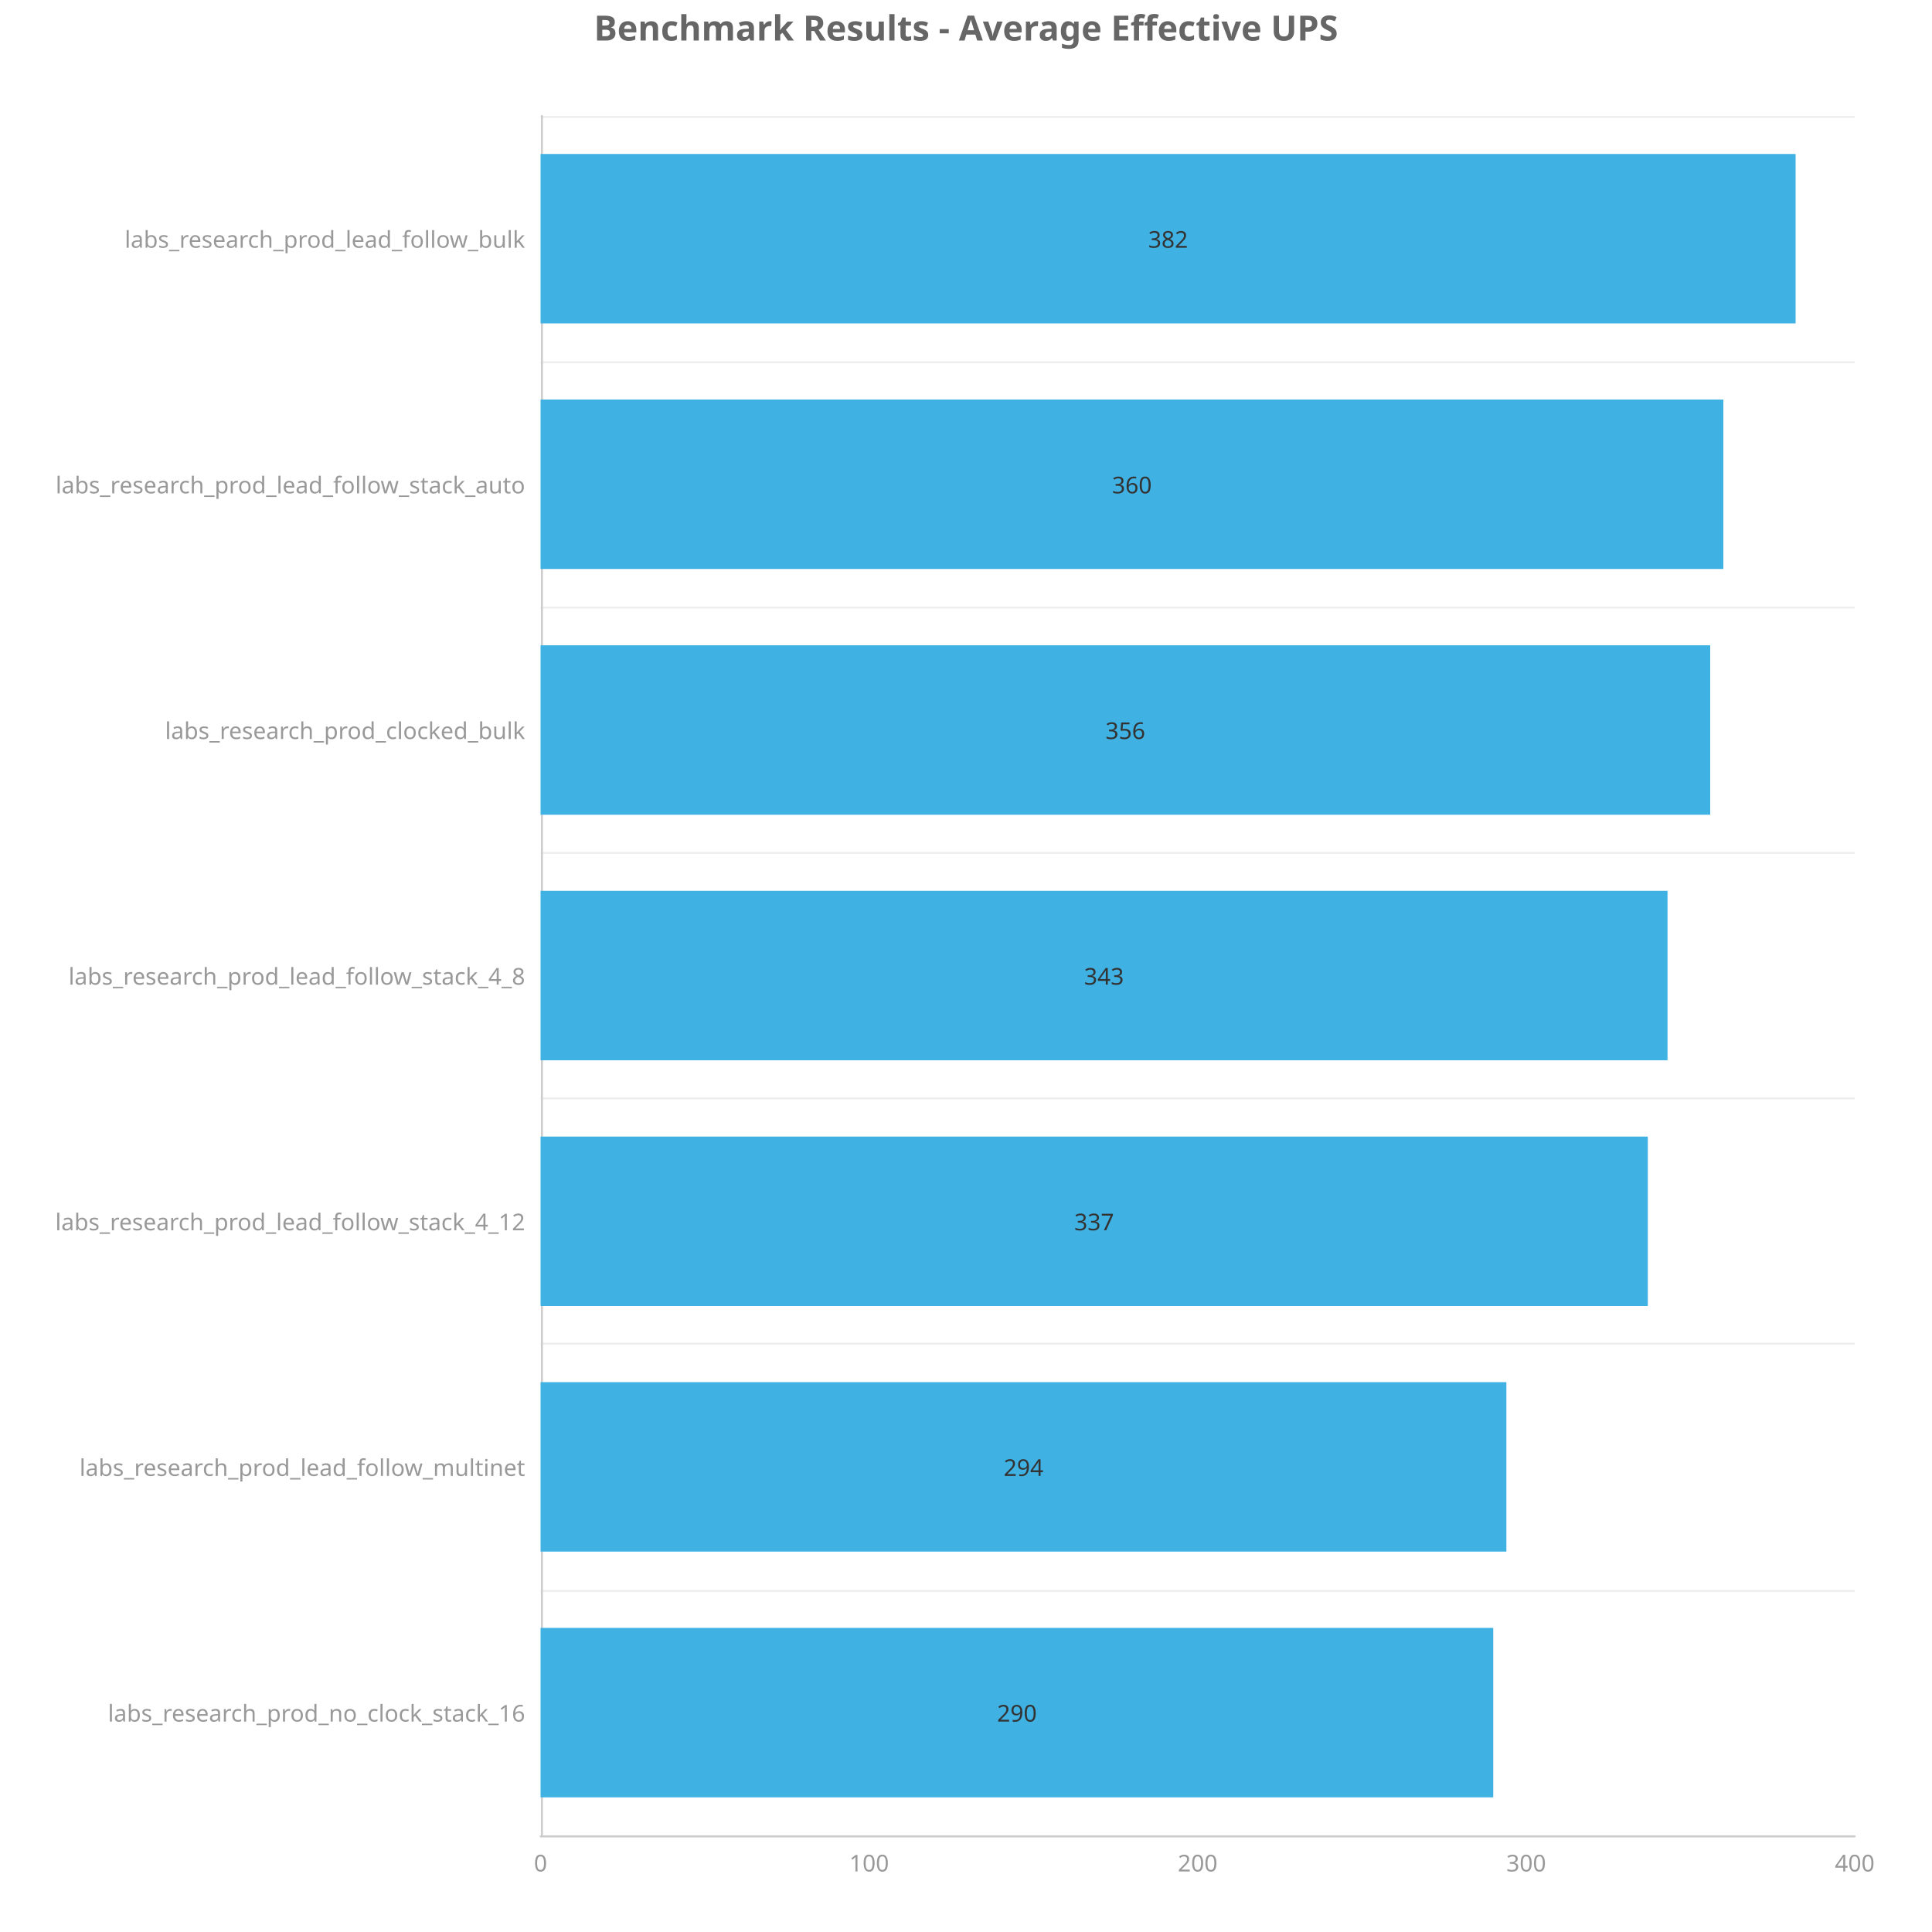
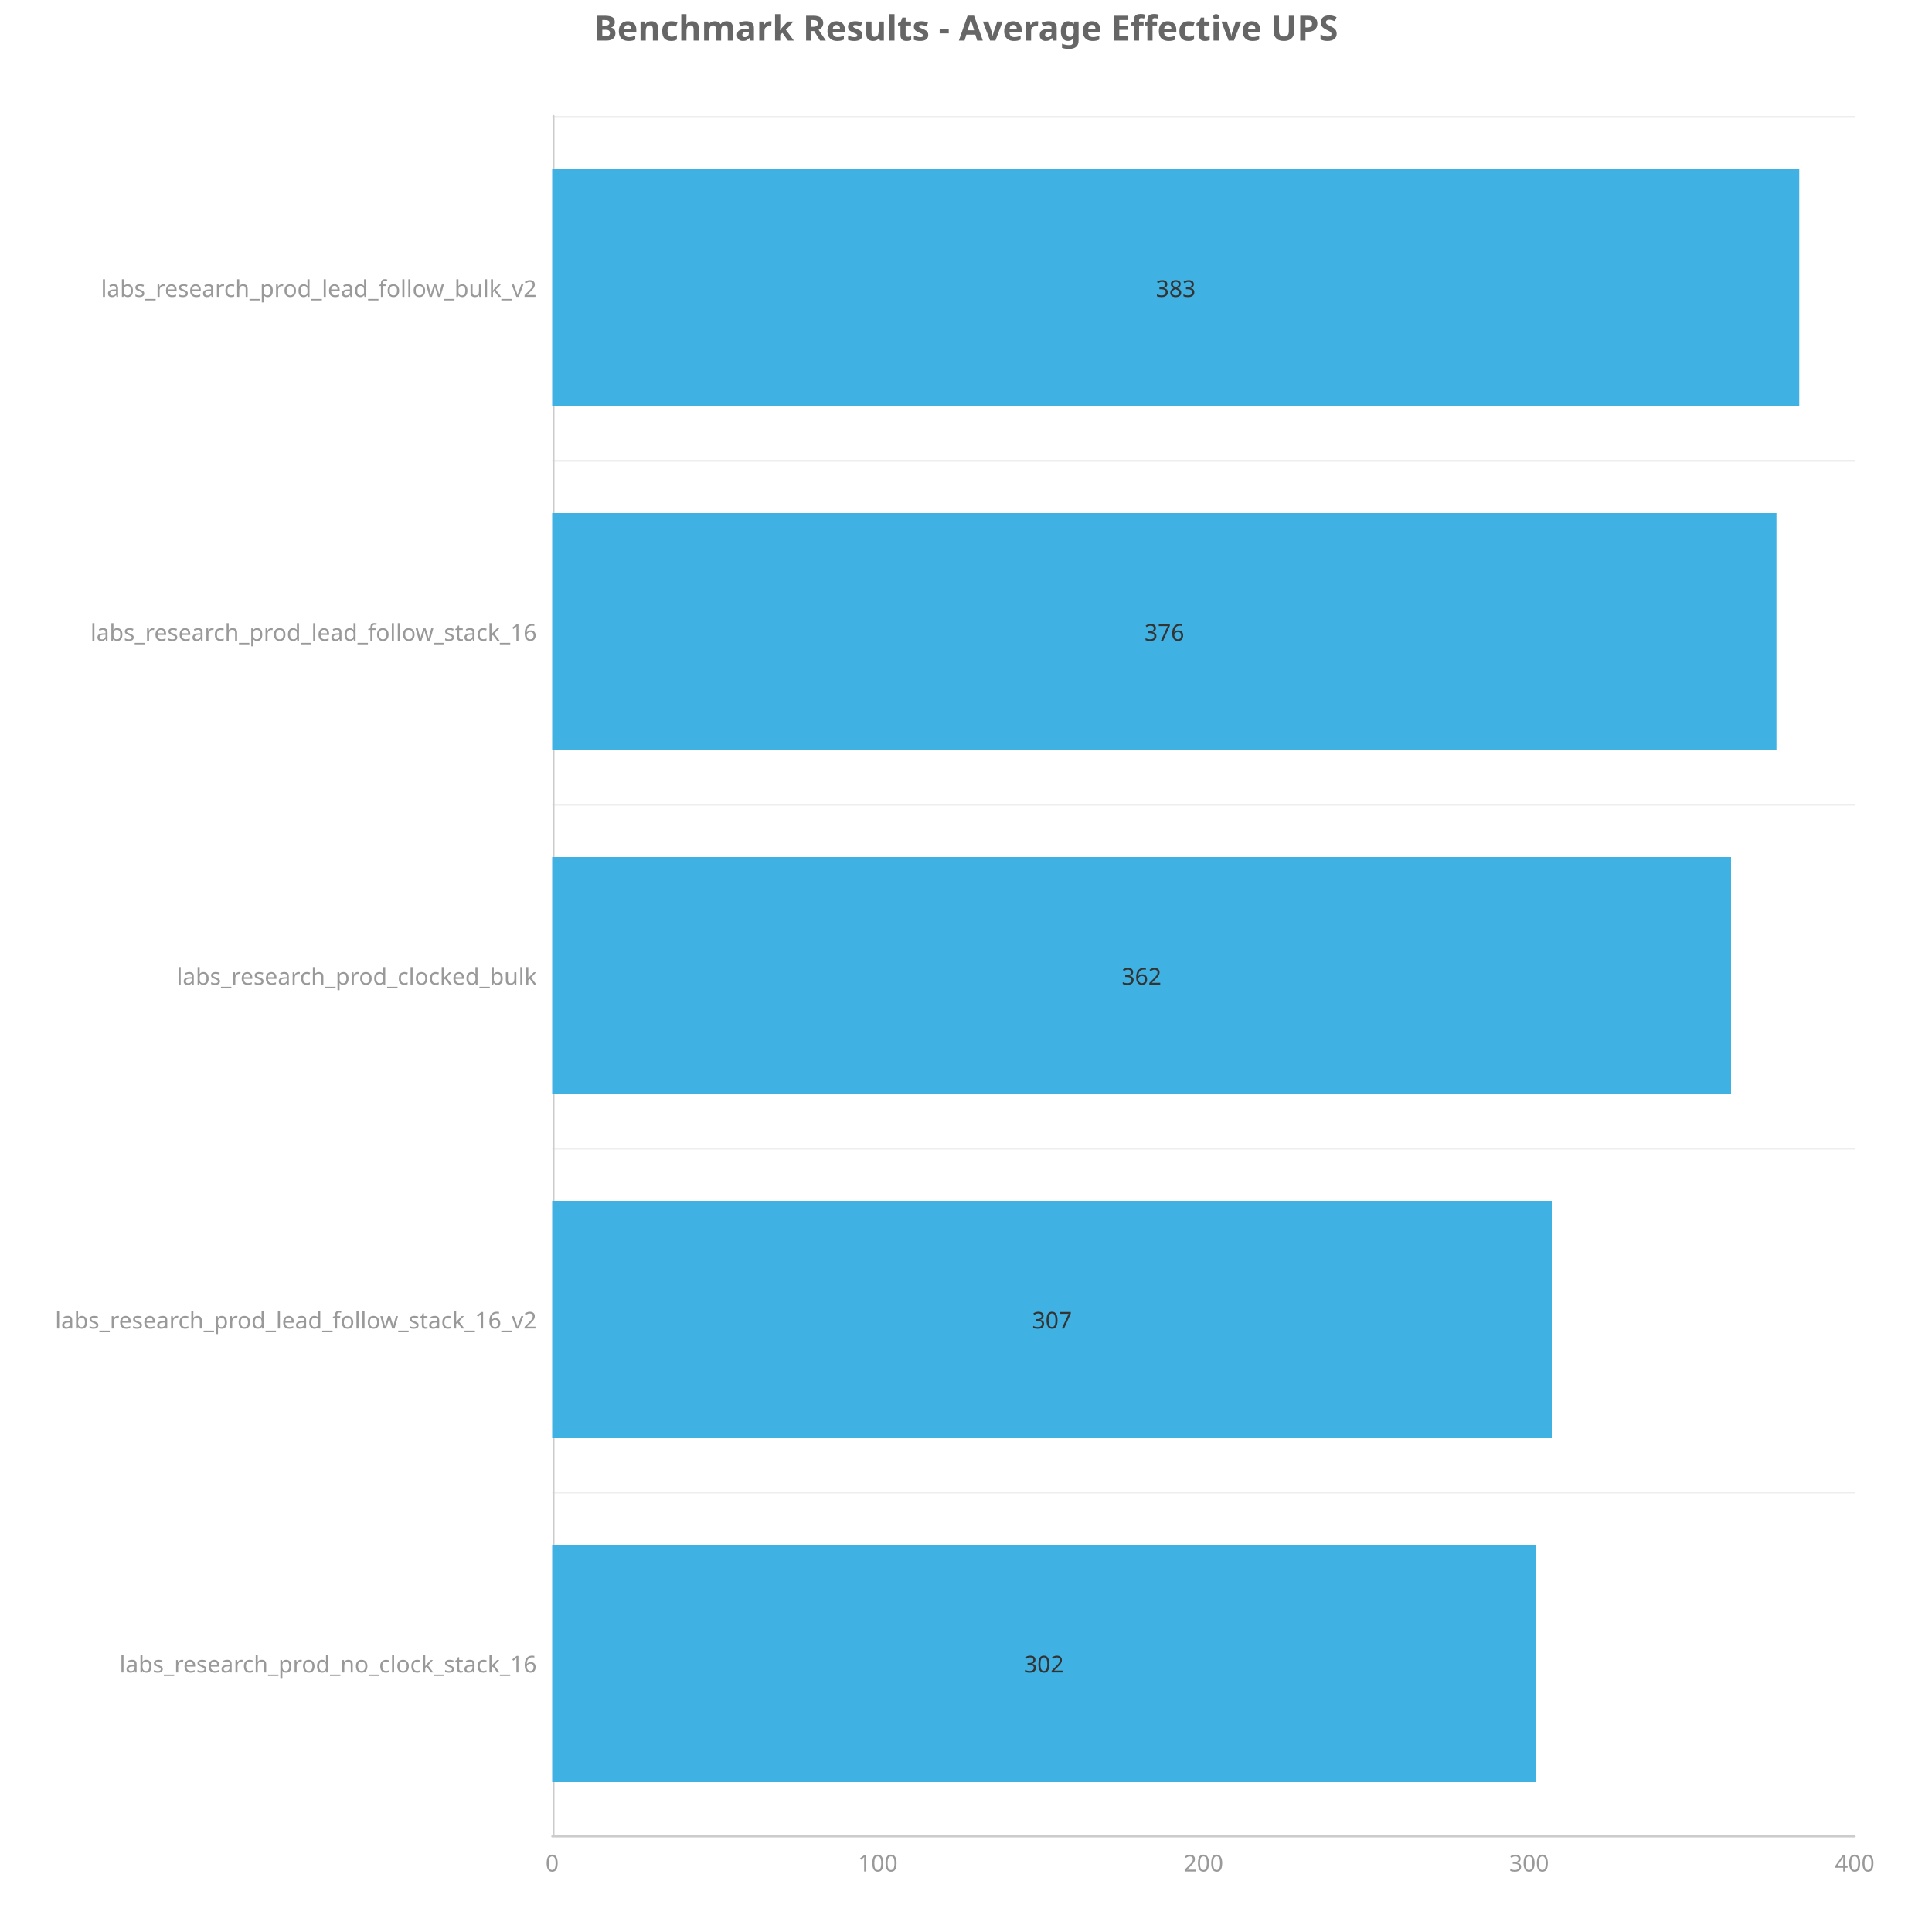
<svg xmlns="http://www.w3.org/2000/svg" width="1000" height="1000" version="1.1" baseProfile="full" viewBox="0 0 1000 1000">
  <rect width="1000" height="1000" x="0" y="0" fill="rgb(252,252,252)" fill-opacity="0" />
-   <path d="M279.8 950.5L960 950.5" fill="transparent" stroke="#eeeeee" class="zr0-cls-0" />
-   <path d="M279.8 823.5L960 823.5" fill="transparent" stroke="#eeeeee" class="zr0-cls-0" />
-   <path d="M279.8 695.5L960 695.5" fill="transparent" stroke="#eeeeee" class="zr0-cls-0" />
-   <path d="M279.8 568.5L960 568.5" fill="transparent" stroke="#eeeeee" class="zr0-cls-0" />
-   <path d="M279.8 441.5L960 441.5" fill="transparent" stroke="#eeeeee" class="zr0-cls-0" />
-   <path d="M279.8 314.5L960 314.5" fill="transparent" stroke="#eeeeee" class="zr0-cls-0" />
-   <path d="M279.8 187.5L960 187.5" fill="transparent" stroke="#eeeeee" class="zr0-cls-0" />
-   <path d="M279.8 60.5L960 60.5" fill="transparent" stroke="#eeeeee" class="zr0-cls-0" />
-   <path d="M280.5 950L280.5 60" fill="transparent" stroke="#cccccc" stroke-linecap="round" class="zr0-cls-0" />
-   <path d="M279.8 950.5L960 950.5" fill="transparent" stroke="#cccccc" stroke-linecap="round" class="zr0-cls-0" />
-   <text dominant-baseline="central" text-anchor="end" style="font-size:12px;font-family:sans-serif;" transform="translate(271.8 886.4286)" fill="#999999">labs_research_prod_no_clock_stack_16</text>
-   <text dominant-baseline="central" text-anchor="end" style="font-size:12px;font-family:sans-serif;" transform="translate(271.8 759.2857)" fill="#999999">labs_research_prod_lead_follow_multinet</text>
-   <text dominant-baseline="central" text-anchor="end" style="font-size:12px;font-family:sans-serif;" transform="translate(271.8 632.1429)" fill="#999999">labs_research_prod_lead_follow_stack_4_12</text>
-   <text dominant-baseline="central" text-anchor="end" style="font-size:12px;font-family:sans-serif;" transform="translate(271.8 505)" fill="#999999">labs_research_prod_lead_follow_stack_4_8</text>
-   <text dominant-baseline="central" text-anchor="end" style="font-size:12px;font-family:sans-serif;" transform="translate(271.8 377.8571)" fill="#999999">labs_research_prod_clocked_bulk</text>
-   <text dominant-baseline="central" text-anchor="end" style="font-size:12px;font-family:sans-serif;" transform="translate(271.8 250.7143)" fill="#999999">labs_research_prod_lead_follow_stack_auto</text>
-   <text dominant-baseline="central" text-anchor="end" style="font-size:12px;font-family:sans-serif;" transform="translate(271.8 123.5714)" fill="#999999">labs_research_prod_lead_follow_bulk</text>
-   <text dominant-baseline="central" text-anchor="middle" style="font-size:12px;font-family:sans-serif;" y="6" transform="translate(279.8 958)" fill="#999999">0</text>
-   <text dominant-baseline="central" text-anchor="middle" style="font-size:12px;font-family:sans-serif;" y="6" transform="translate(449.85 958)" fill="#999999">100</text>
-   <text dominant-baseline="central" text-anchor="middle" style="font-size:12px;font-family:sans-serif;" y="6" transform="translate(619.9 958)" fill="#999999">200</text>
-   <text dominant-baseline="central" text-anchor="middle" style="font-size:12px;font-family:sans-serif;" y="6" transform="translate(789.95 958)" fill="#999999">300</text>
+   <path d="M285.8 950.5L960 950.5" fill="transparent" stroke="#eeeeee" class="zr0-cls-0" />
+   <path d="M285.8 772.5L960 772.5" fill="transparent" stroke="#eeeeee" class="zr0-cls-0" />
+   <path d="M285.8 594.5L960 594.5" fill="transparent" stroke="#eeeeee" class="zr0-cls-0" />
+   <path d="M285.8 416.5L960 416.5" fill="transparent" stroke="#eeeeee" class="zr0-cls-0" />
+   <path d="M285.8 238.5L960 238.5" fill="transparent" stroke="#eeeeee" class="zr0-cls-0" />
+   <path d="M285.8 60.5L960 60.5" fill="transparent" stroke="#eeeeee" class="zr0-cls-0" />
+   <path d="M286.5 950L286.5 60" fill="transparent" stroke="#cccccc" stroke-linecap="round" class="zr0-cls-0" />
+   <path d="M285.8 950.5L960 950.5" fill="transparent" stroke="#cccccc" stroke-linecap="round" class="zr0-cls-0" />
+   <text dominant-baseline="central" text-anchor="end" style="font-size:12px;font-family:sans-serif;" transform="translate(277.8 861)" fill="#999999">labs_research_prod_no_clock_stack_16</text>
+   <text dominant-baseline="central" text-anchor="end" style="font-size:12px;font-family:sans-serif;" transform="translate(277.8 683)" fill="#999999">labs_research_prod_lead_follow_stack_16_v2</text>
+   <text dominant-baseline="central" text-anchor="end" style="font-size:12px;font-family:sans-serif;" transform="translate(277.8 505)" fill="#999999">labs_research_prod_clocked_bulk</text>
+   <text dominant-baseline="central" text-anchor="end" style="font-size:12px;font-family:sans-serif;" transform="translate(277.8 327)" fill="#999999">labs_research_prod_lead_follow_stack_16</text>
+   <text dominant-baseline="central" text-anchor="end" style="font-size:12px;font-family:sans-serif;" transform="translate(277.8 149)" fill="#999999">labs_research_prod_lead_follow_bulk_v2</text>
+   <text dominant-baseline="central" text-anchor="middle" style="font-size:12px;font-family:sans-serif;" y="6" transform="translate(285.8 958)" fill="#999999">0</text>
+   <text dominant-baseline="central" text-anchor="middle" style="font-size:12px;font-family:sans-serif;" y="6" transform="translate(454.35 958)" fill="#999999">100</text>
+   <text dominant-baseline="central" text-anchor="middle" style="font-size:12px;font-family:sans-serif;" y="6" transform="translate(622.9 958)" fill="#999999">200</text>
+   <text dominant-baseline="central" text-anchor="middle" style="font-size:12px;font-family:sans-serif;" y="6" transform="translate(791.45 958)" fill="#999999">300</text>
  <text dominant-baseline="central" text-anchor="middle" style="font-size:12px;font-family:sans-serif;" y="6" transform="translate(960 958)" fill="#999999">400</text>
-   <path d="M279.8 842.6l493.1 0l0 87.7l-493.1 0Z" fill="#3fb1e3" ecmeta_series_index="0" ecmeta_data_index="0" ecmeta_ssr_type="chart" class="zr0-cls-1" />
-   <path d="M279.8 715.4l499.9 0l0 87.7l-499.9 0Z" fill="#3fb1e3" ecmeta_series_index="0" ecmeta_data_index="1" ecmeta_ssr_type="chart" class="zr0-cls-1" />
-   <path d="M279.8 588.3l573.1 0l0 87.7l-573.1 0Z" fill="#3fb1e3" ecmeta_series_index="0" ecmeta_data_index="2" ecmeta_ssr_type="chart" class="zr0-cls-1" />
-   <path d="M279.8 461.1l583.3 0l0 87.7l-583.3 0Z" fill="#3fb1e3" ecmeta_series_index="0" ecmeta_data_index="3" ecmeta_ssr_type="chart" class="zr0-cls-1" />
-   <path d="M279.8 334l605.4 0l0 87.7l-605.4 0Z" fill="#3fb1e3" ecmeta_series_index="0" ecmeta_data_index="4" ecmeta_ssr_type="chart" class="zr0-cls-1" />
-   <path d="M279.8 206.8l612.2 0l0 87.7l-612.2 0Z" fill="#3fb1e3" ecmeta_series_index="0" ecmeta_data_index="5" ecmeta_ssr_type="chart" class="zr0-cls-1" />
-   <path d="M279.8 79.7l649.6 0l0 87.7l-649.6 0Z" fill="#3fb1e3" ecmeta_series_index="0" ecmeta_data_index="6" ecmeta_ssr_type="chart" class="zr0-cls-1" />
-   <text dominant-baseline="central" text-anchor="middle" style="font-size:12px;font-family:sans-serif;" transform="translate(526.3725 886.4286)" fill="#333">290</text>
-   <text dominant-baseline="central" text-anchor="middle" style="font-size:12px;font-family:sans-serif;" transform="translate(529.7735 759.2857)" fill="#333">294</text>
-   <text dominant-baseline="central" text-anchor="middle" style="font-size:12px;font-family:sans-serif;" transform="translate(566.3343 632.1429)" fill="#333">337</text>
-   <text dominant-baseline="central" text-anchor="middle" style="font-size:12px;font-family:sans-serif;" transform="translate(571.4358 505)" fill="#333">343</text>
-   <text dominant-baseline="central" text-anchor="middle" style="font-size:12px;font-family:sans-serif;" transform="translate(582.489 377.8571)" fill="#333">356</text>
-   <text dominant-baseline="central" text-anchor="middle" style="font-size:12px;font-family:sans-serif;" transform="translate(585.89 250.7143)" fill="#333">360</text>
-   <text dominant-baseline="central" text-anchor="middle" style="font-size:12px;font-family:sans-serif;" transform="translate(604.5955 123.5714)" fill="#333">382</text>
+   <path d="M285.8 799.6l509 0l0 122.8l-509 0Z" fill="#3fb1e3" ecmeta_series_index="0" ecmeta_data_index="0" ecmeta_ssr_type="chart" class="zr0-cls-1" />
+   <path d="M285.8 621.6l517.4 0l0 122.8l-517.4 0Z" fill="#3fb1e3" ecmeta_series_index="0" ecmeta_data_index="1" ecmeta_ssr_type="chart" class="zr0-cls-1" />
+   <path d="M285.8 443.6l610.2 0l0 122.8l-610.2 0Z" fill="#3fb1e3" ecmeta_series_index="0" ecmeta_data_index="2" ecmeta_ssr_type="chart" class="zr0-cls-1" />
+   <path d="M285.8 265.6l633.7 0l0 122.8l-633.7 0Z" fill="#3fb1e3" ecmeta_series_index="0" ecmeta_data_index="3" ecmeta_ssr_type="chart" class="zr0-cls-1" />
+   <path d="M285.8 87.6l645.5 0l0 122.8l-645.5 0Z" fill="#3fb1e3" ecmeta_series_index="0" ecmeta_data_index="4" ecmeta_ssr_type="chart" class="zr0-cls-1" />
+   <text dominant-baseline="central" text-anchor="middle" style="font-size:12px;font-family:sans-serif;" transform="translate(540.3105 861)" fill="#333">302</text>
+   <text dominant-baseline="central" text-anchor="middle" style="font-size:12px;font-family:sans-serif;" transform="translate(544.5242 683)" fill="#333">307</text>
+   <text dominant-baseline="central" text-anchor="middle" style="font-size:12px;font-family:sans-serif;" transform="translate(590.8755 505)" fill="#333">362</text>
+   <text dominant-baseline="central" text-anchor="middle" style="font-size:12px;font-family:sans-serif;" transform="translate(602.674 327)" fill="#333">376</text>
+   <text dominant-baseline="central" text-anchor="middle" style="font-size:12px;font-family:sans-serif;" transform="translate(608.5732 149)" fill="#333">383</text>
  <path d="M-183.1 -5l366.2 0l0 28l-366.2 0Z" transform="translate(500 5)" fill="rgb(0,0,0)" fill-opacity="0" stroke="#ccc" stroke-width="0" class="zr0-cls-0" />
  <text dominant-baseline="central" text-anchor="middle" style="font-size:18px;font-family:sans-serif;font-weight:bold;" xml:space="preserve" y="9" transform="translate(500 5)" fill="#666666">Benchmark Results - Average Effective UPS</text>
  <style>
.zr0-cls-0:hover {
pointer-events:none;
}
.zr0-cls-1:hover {
cursor:pointer;
fill:rgba(69,194,249,1);
}



</style>
</svg>
